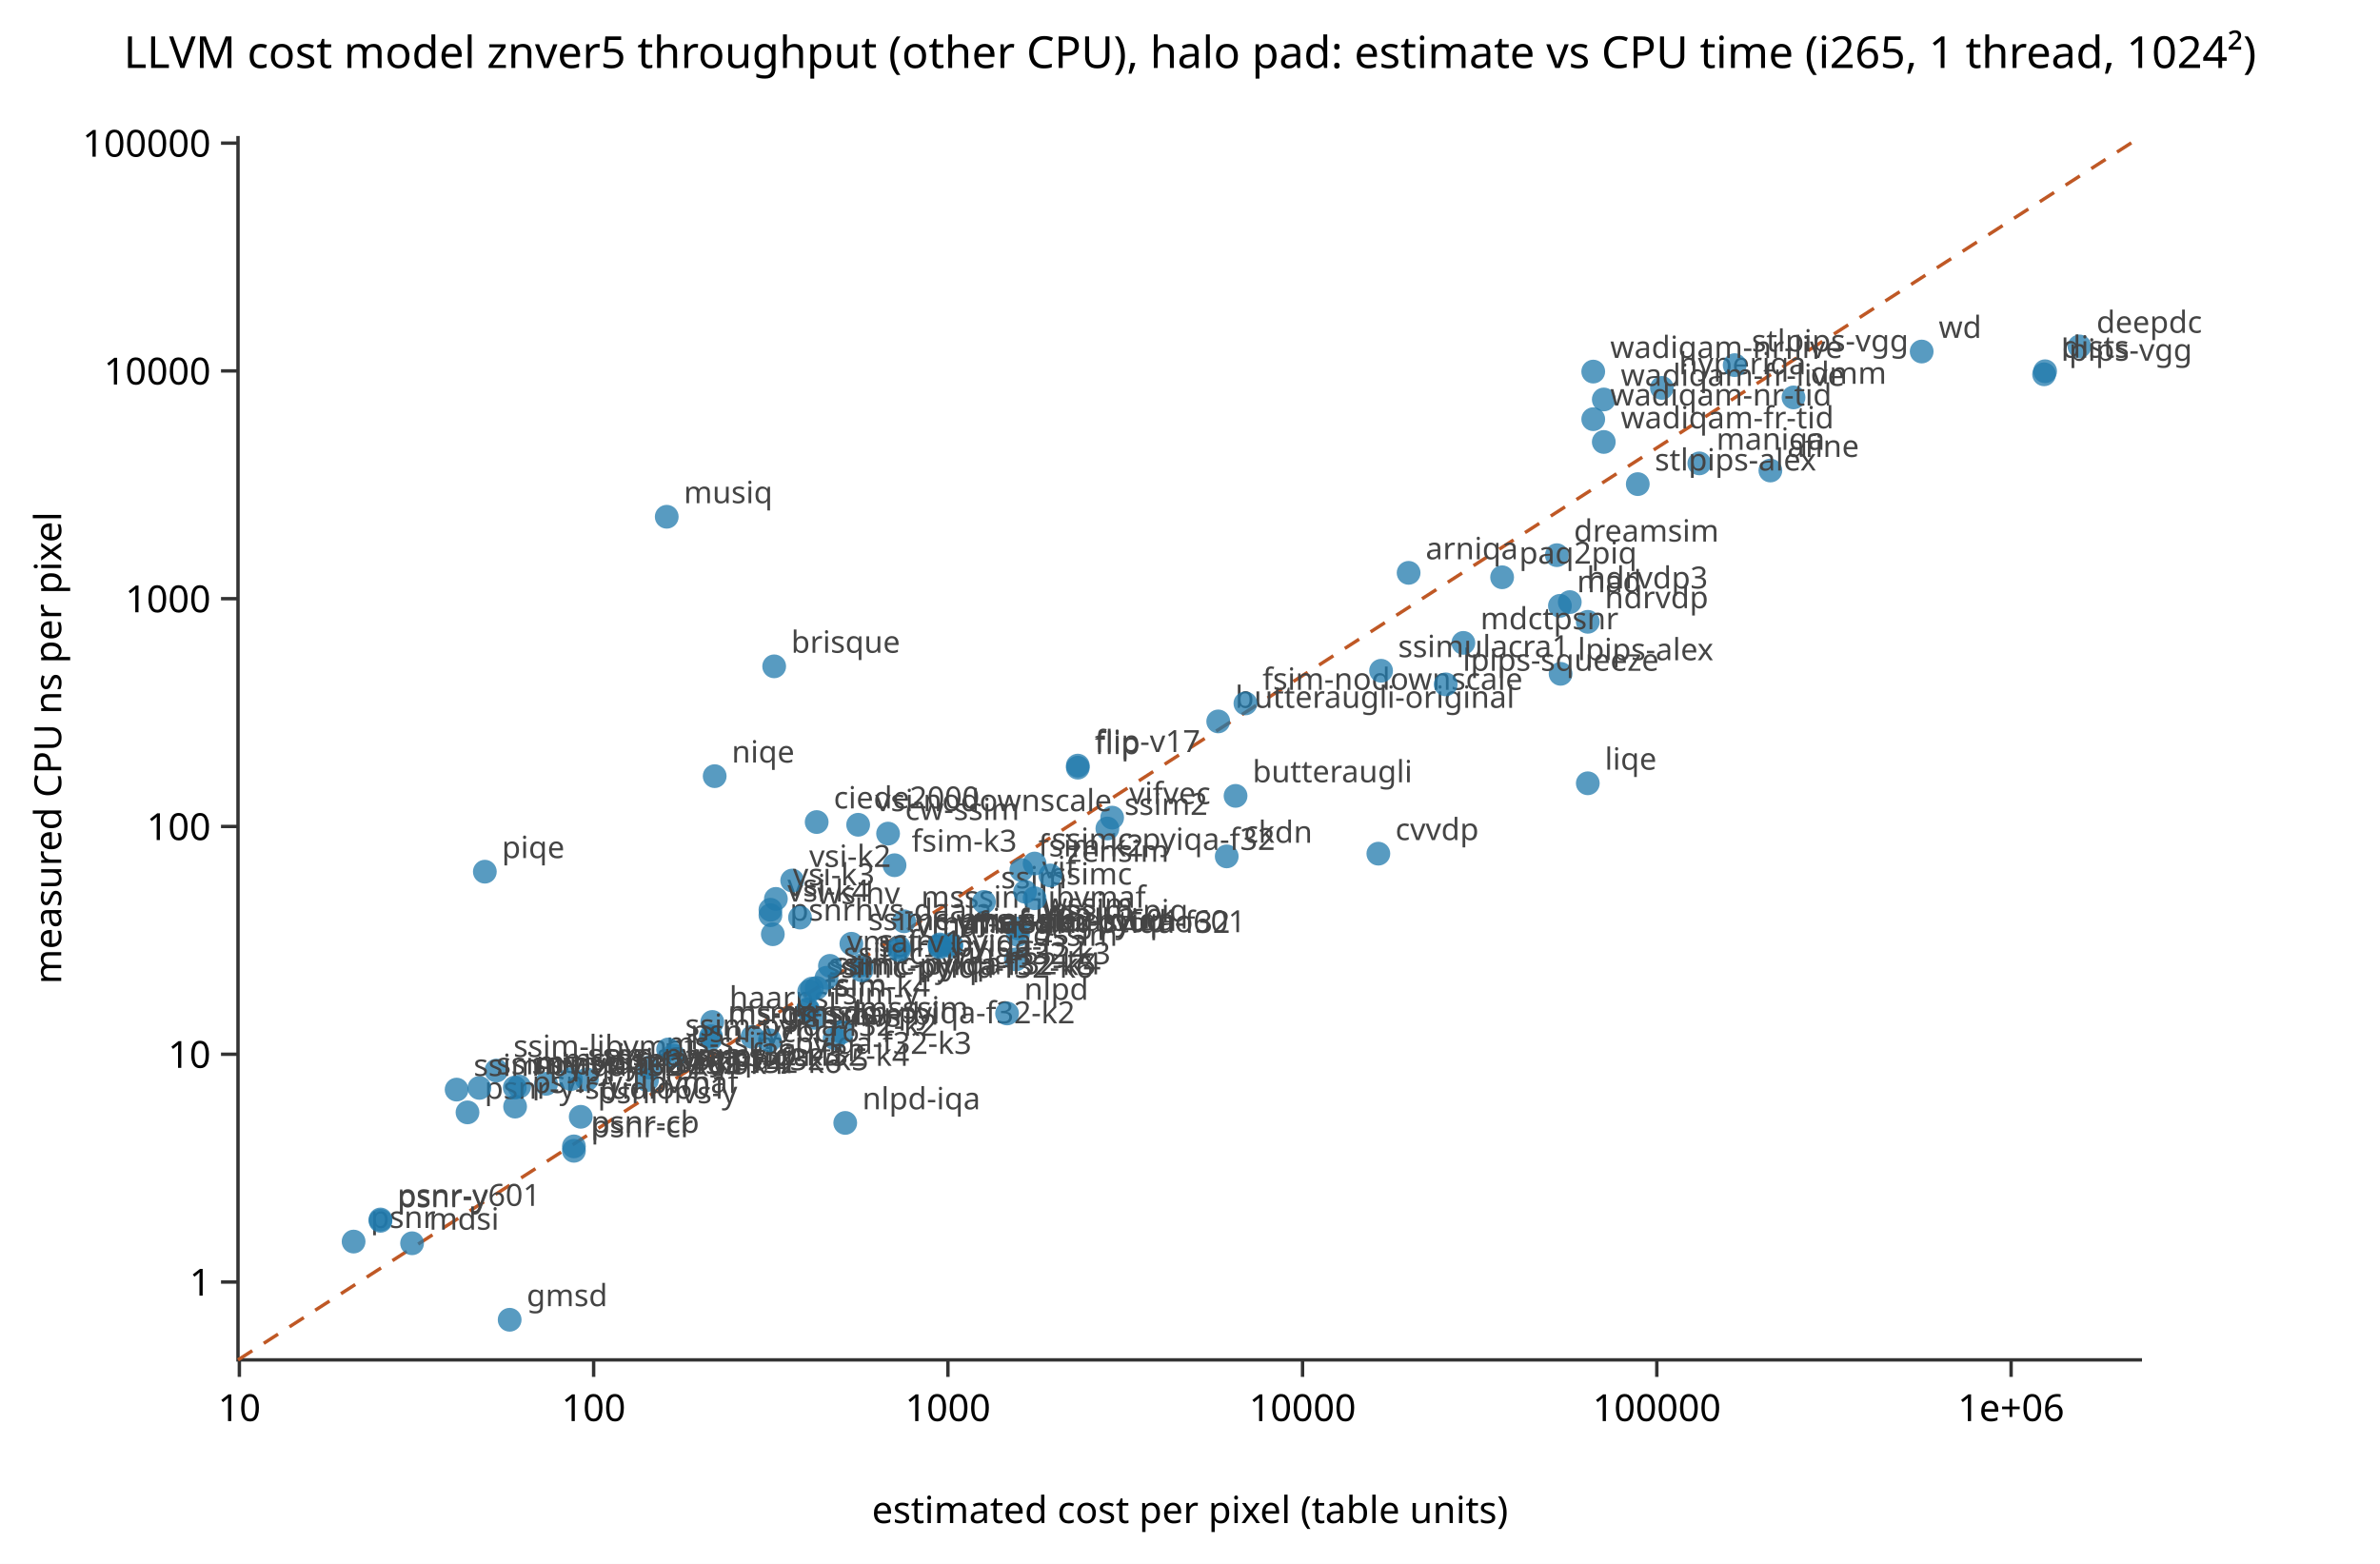
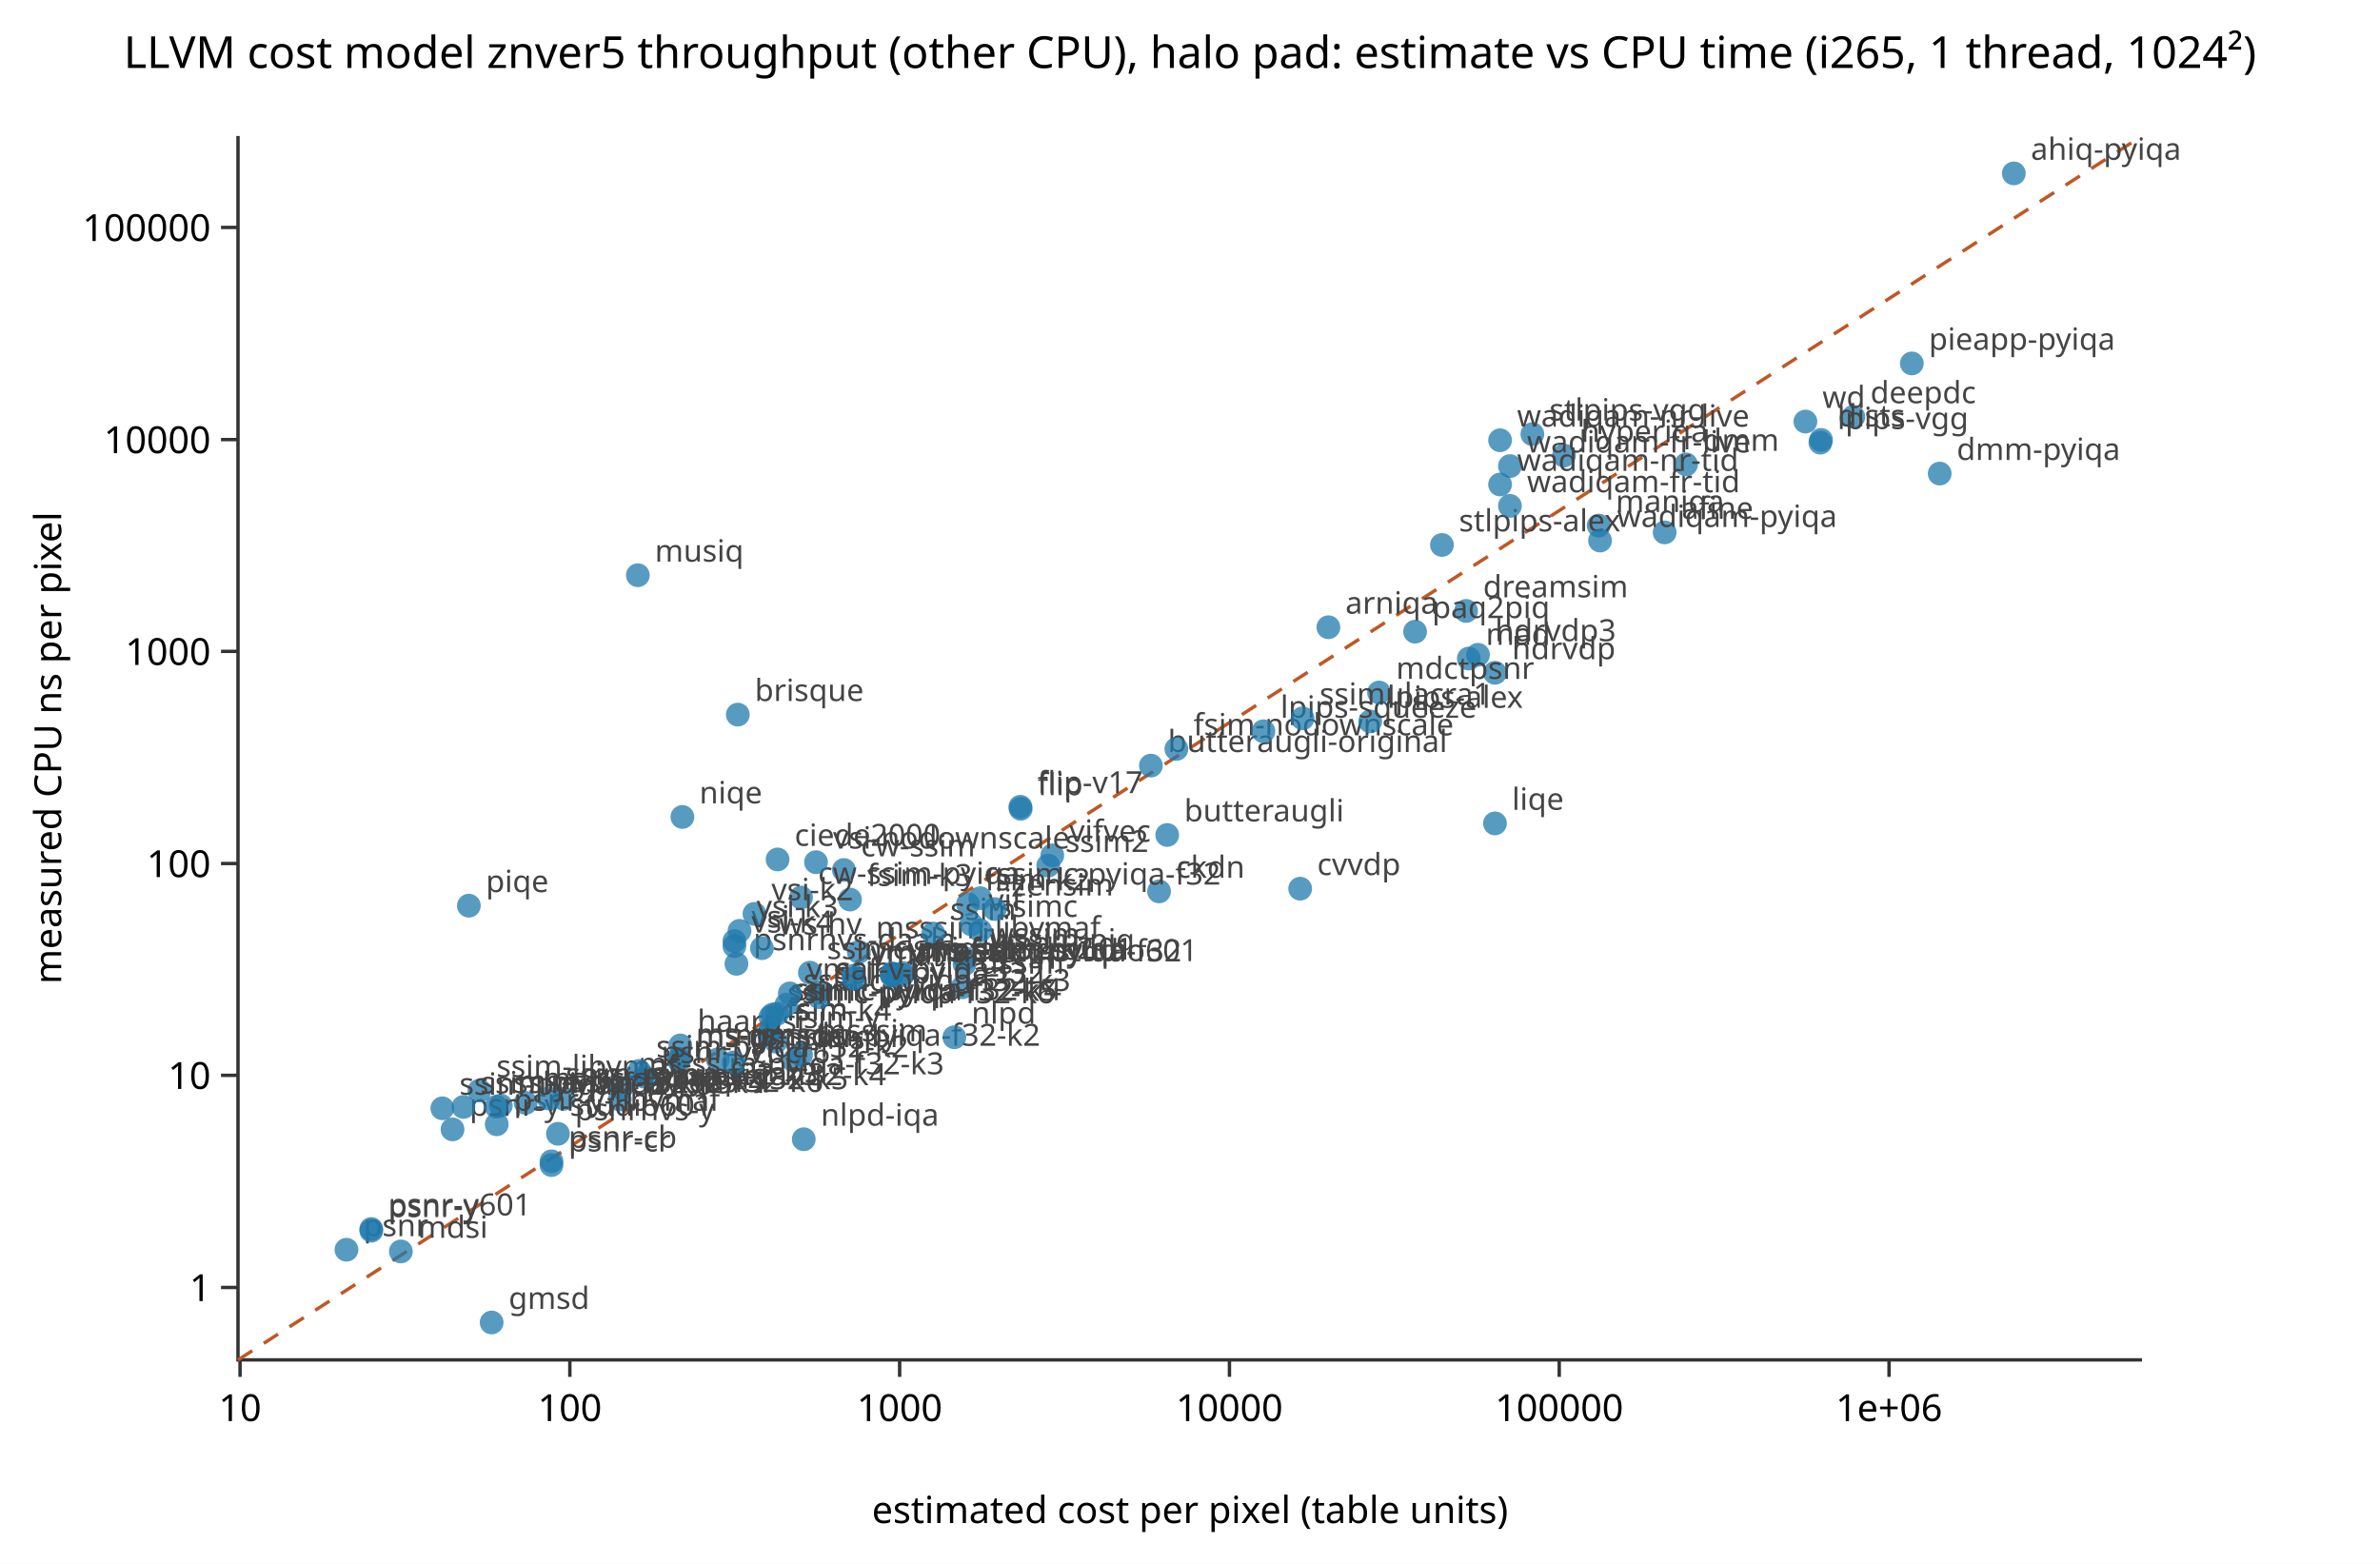
<svg xmlns="http://www.w3.org/2000/svg" viewBox="0 0 700 460" font-family="sans-serif" font-size="11">
  <rect width="700" height="460" fill="white" />
  <text x="350" y="20" text-anchor="middle" font-size="13">LLVM cost model znver5 throughput (other CPU), halo pad: estimate vs CPU time (i265, 1 thread, 1024²)</text>
  <path d="M70 40V400H630" fill="none" stroke="#333" />
-   <path d="M70.4 400v5" stroke="#333" />
-   <text x="70.4" y="418" text-anchor="middle">10</text>
-   <path d="M174.6 400v5" stroke="#333" />
-   <text x="174.6" y="418" text-anchor="middle">100</text>
-   <path d="M278.8 400v5" stroke="#333" />
-   <text x="278.8" y="418" text-anchor="middle">1000</text>
-   <path d="M383.1 400v5" stroke="#333" />
-   <text x="383.1" y="418" text-anchor="middle">10000</text>
-   <path d="M487.3 400v5" stroke="#333" />
-   <text x="487.3" y="418" text-anchor="middle">100000</text>
-   <path d="M591.5 400v5" stroke="#333" />
-   <text x="591.5" y="418" text-anchor="middle">1e+06</text>
-   <path d="M65 377.1h5" stroke="#333" />
-   <text x="62" y="381.1" text-anchor="end">1</text>
-   <path d="M65 310.1h5" stroke="#333" />
-   <text x="62" y="314.1" text-anchor="end">10</text>
-   <path d="M65 243.1h5" stroke="#333" />
-   <text x="62" y="247.1" text-anchor="end">100</text>
-   <path d="M65 176.1h5" stroke="#333" />
-   <text x="62" y="180.1" text-anchor="end">1000</text>
-   <path d="M65 109.1h5" stroke="#333" />
-   <text x="62" y="113.1" text-anchor="end">10000</text>
-   <path d="M65 42.1h5" stroke="#333" />
-   <text x="62" y="46.1" text-anchor="end">100000</text>
+   <path d="M70.6 400v5" stroke="#333" />
+   <text x="70.6" y="418" text-anchor="middle">10</text>
+   <path d="M167.6 400v5" stroke="#333" />
+   <text x="167.6" y="418" text-anchor="middle">100</text>
+   <path d="M264.6 400v5" stroke="#333" />
+   <text x="264.6" y="418" text-anchor="middle">1000</text>
+   <path d="M361.6 400v5" stroke="#333" />
+   <text x="361.6" y="418" text-anchor="middle">10000</text>
+   <path d="M458.6 400v5" stroke="#333" />
+   <text x="458.6" y="418" text-anchor="middle">100000</text>
+   <path d="M555.6 400v5" stroke="#333" />
+   <text x="555.6" y="418" text-anchor="middle">1e+06</text>
+   <path d="M65 378.7h5" stroke="#333" />
+   <text x="62" y="382.7" text-anchor="end">1</text>
+   <path d="M65 316.3h5" stroke="#333" />
+   <text x="62" y="320.3" text-anchor="end">10</text>
+   <path d="M65 254.0h5" stroke="#333" />
+   <text x="62" y="258.0" text-anchor="end">100</text>
+   <path d="M65 191.6h5" stroke="#333" />
+   <text x="62" y="195.6" text-anchor="end">1000</text>
+   <path d="M65 129.3h5" stroke="#333" />
+   <text x="62" y="133.3" text-anchor="end">10000</text>
+   <path d="M65 66.9h5" stroke="#333" />
+   <text x="62" y="70.9" text-anchor="end">100000</text>
  <path d="M70.0 400.0L630.0 40.0" stroke="#bf5825" stroke-dasharray="5 4" />
-   <circle cx="520.7" cy="138.4" r="3.5" fill="#2179ac" fill-opacity=".75" />
-   <text x="525.7" y="134.4" font-size="9" fill="#444">afine</text>
-   <circle cx="414.3" cy="168.5" r="3.5" fill="#2179ac" fill-opacity=".75" />
-   <text x="419.3" y="164.5" font-size="9" fill="#444">arniqa</text>
-   <circle cx="227.7" cy="196.0" r="3.5" fill="#2179ac" fill-opacity=".75" />
-   <text x="232.7" y="192.0" font-size="9" fill="#444">brisque</text>
-   <circle cx="363.4" cy="234.1" r="3.5" fill="#2179ac" fill-opacity=".75" />
-   <text x="368.4" y="230.1" font-size="9" fill="#444">butteraugli</text>
-   <circle cx="358.3" cy="212.2" r="3.5" fill="#2179ac" fill-opacity=".75" />
-   <text x="363.3" y="208.2" font-size="9" fill="#444">butteraugli-original</text>
-   <circle cx="245.5" cy="305.4" r="3.5" fill="#2179ac" fill-opacity=".75" />
-   <text x="250.5" y="301.4" font-size="9" fill="#444">cambi</text>
-   <circle cx="240.2" cy="241.8" r="3.5" fill="#2179ac" fill-opacity=".75" />
-   <text x="245.2" y="237.8" font-size="9" fill="#444">ciede2000</text>
-   <circle cx="360.8" cy="251.9" r="3.5" fill="#2179ac" fill-opacity=".75" />
-   <text x="365.8" y="247.9" font-size="9" fill="#444">ckdn</text>
-   <circle cx="405.4" cy="251.1" r="3.5" fill="#2179ac" fill-opacity=".75" />
-   <text x="410.4" y="247.1" font-size="9" fill="#444">cvvdp</text>
-   <circle cx="261.2" cy="245.2" r="3.5" fill="#2179ac" fill-opacity=".75" />
-   <text x="266.2" y="241.2" font-size="9" fill="#444">cw-ssim</text>
-   <circle cx="611.6" cy="101.9" r="3.5" fill="#2179ac" fill-opacity=".75" />
-   <text x="616.6" y="97.9" font-size="9" fill="#444">deepdc</text>
-   <circle cx="601.5" cy="109.2" r="3.5" fill="#2179ac" fill-opacity=".75" />
-   <text x="606.5" y="105.2" font-size="9" fill="#444">dists</text>
-   <circle cx="527.5" cy="116.9" r="3.5" fill="#2179ac" fill-opacity=".75" />
-   <text x="532.5" y="112.9" font-size="9" fill="#444">dmm</text>
-   <circle cx="457.9" cy="163.3" r="3.5" fill="#2179ac" fill-opacity=".75" />
-   <text x="462.9" y="159.3" font-size="9" fill="#444">dreamsim</text>
-   <circle cx="298.8" cy="282.2" r="3.5" fill="#2179ac" fill-opacity=".75" />
-   <text x="303.8" y="278.2" font-size="9" fill="#444">dssim</text>
-   <circle cx="317.0" cy="225.8" r="3.5" fill="#2179ac" fill-opacity=".75" />
-   <text x="322.0" y="221.8" font-size="9" fill="#444">flip</text>
-   <circle cx="317.0" cy="225.2" r="3.5" fill="#2179ac" fill-opacity=".75" />
-   <text x="322.0" y="221.2" font-size="9" fill="#444">flip-v17</text>
-   <circle cx="237.6" cy="296.8" r="3.5" fill="#2179ac" fill-opacity=".75" />
-   <text x="242.6" y="292.8" font-size="9" fill="#444">fsim</text>
-   <circle cx="300.4" cy="255.9" r="3.5" fill="#2179ac" fill-opacity=".75" />
-   <text x="305.4" y="251.9" font-size="9" fill="#444">fsim-k2</text>
-   <circle cx="263.1" cy="254.5" r="3.5" fill="#2179ac" fill-opacity=".75" />
-   <text x="268.1" y="250.5" font-size="9" fill="#444">fsim-k3</text>
-   <circle cx="237.6" cy="297.1" r="3.5" fill="#2179ac" fill-opacity=".75" />
-   <text x="242.6" y="293.1" font-size="9" fill="#444">fsim-k4</text>
-   <circle cx="366.3" cy="206.9" r="3.5" fill="#2179ac" fill-opacity=".75" />
-   <text x="371.3" y="202.9" font-size="9" fill="#444">fsim-nodownscale</text>
-   <circle cx="239.7" cy="299.4" r="3.5" fill="#2179ac" fill-opacity=".75" />
-   <text x="244.7" y="295.4" font-size="9" fill="#444">fsim-y</text>
-   <circle cx="149.9" cy="388.2" r="3.5" fill="#2179ac" fill-opacity=".75" />
-   <text x="154.9" y="384.2" font-size="9" fill="#444">gmsd</text>
-   <circle cx="209.5" cy="300.6" r="3.5" fill="#2179ac" fill-opacity=".75" />
-   <text x="214.5" y="296.6" font-size="9" fill="#444">haarpsi</text>
-   <circle cx="190.3" cy="317.7" r="3.5" fill="#2179ac" fill-opacity=".75" />
-   <text x="195.3" y="313.7" font-size="9" fill="#444">haarpsi-y</text>
-   <circle cx="467.0" cy="182.9" r="3.5" fill="#2179ac" fill-opacity=".75" />
-   <text x="472.0" y="178.9" font-size="9" fill="#444">hdrvdp</text>
-   <circle cx="461.7" cy="177.1" r="3.5" fill="#2179ac" fill-opacity=".75" />
-   <text x="466.7" y="173.1" font-size="9" fill="#444">hdrvdp3</text>
-   <circle cx="488.8" cy="114.1" r="3.5" fill="#2179ac" fill-opacity=".75" />
-   <text x="493.8" y="110.1" font-size="9" fill="#444">hyperiqa</text>
-   <circle cx="299.5" cy="273.1" r="3.5" fill="#2179ac" fill-opacity=".75" />
-   <text x="304.5" y="269.1" font-size="9" fill="#444">iwssim</text>
-   <circle cx="299.4" cy="275.0" r="3.5" fill="#2179ac" fill-opacity=".75" />
-   <text x="304.4" y="271.0" font-size="9" fill="#444">iwssim-piq</text>
-   <circle cx="467.0" cy="230.4" r="3.5" fill="#2179ac" fill-opacity=".75" />
-   <text x="472.0" y="226.4" font-size="9" fill="#444">liqe</text>
-   <circle cx="459.0" cy="198.2" r="3.5" fill="#2179ac" fill-opacity=".75" />
-   <text x="464.0" y="194.2" font-size="9" fill="#444">lpips-alex</text>
-   <circle cx="425.2" cy="201.3" r="3.5" fill="#2179ac" fill-opacity=".75" />
-   <text x="430.2" y="197.3" font-size="9" fill="#444">lpips-squeeze</text>
-   <circle cx="601.2" cy="110.1" r="3.5" fill="#2179ac" fill-opacity=".75" />
-   <text x="606.2" y="106.1" font-size="9" fill="#444">lpips-vgg</text>
-   <circle cx="458.8" cy="178.2" r="3.5" fill="#2179ac" fill-opacity=".75" />
-   <text x="463.8" y="174.2" font-size="9" fill="#444">mad</text>
-   <circle cx="499.8" cy="136.3" r="3.5" fill="#2179ac" fill-opacity=".75" />
-   <text x="504.8" y="132.3" font-size="9" fill="#444">maniqa</text>
-   <circle cx="430.4" cy="189.1" r="3.5" fill="#2179ac" fill-opacity=".75" />
-   <text x="435.4" y="185.1" font-size="9" fill="#444">mdctpsnr</text>
-   <circle cx="121.2" cy="365.7" r="3.5" fill="#2179ac" fill-opacity=".75" />
-   <text x="126.2" y="361.7" font-size="9" fill="#444">mdsi</text>
-   <circle cx="209.1" cy="305.5" r="3.5" fill="#2179ac" fill-opacity=".75" />
-   <text x="214.1" y="301.5" font-size="9" fill="#444">ms-gmsd</text>
-   <circle cx="209.1" cy="304.8" r="3.5" fill="#2179ac" fill-opacity=".75" />
-   <text x="214.1" y="300.8" font-size="9" fill="#444">ms-gmsdc</text>
-   <circle cx="279.8" cy="277.7" r="3.5" fill="#2179ac" fill-opacity=".75" />
-   <text x="284.8" y="273.7" font-size="9" fill="#444">ms-ssim-pyiqa</text>
-   <circle cx="279.8" cy="278.4" r="3.5" fill="#2179ac" fill-opacity=".75" />
-   <text x="284.8" y="274.4" font-size="9" fill="#444">ms-ssim-pyiqa-f32</text>
-   <circle cx="221.3" cy="305.0" r="3.5" fill="#2179ac" fill-opacity=".75" />
-   <text x="226.3" y="301.0" font-size="9" fill="#444">ms-ssim-pyiqa-f32-k2</text>
-   <circle cx="190.9" cy="314.0" r="3.5" fill="#2179ac" fill-opacity=".75" />
-   <text x="195.9" y="310.0" font-size="9" fill="#444">ms-ssim-pyiqa-f32-k3</text>
-   <circle cx="172.6" cy="317.5" r="3.5" fill="#2179ac" fill-opacity=".75" />
-   <text x="177.6" y="313.5" font-size="9" fill="#444">ms-ssim-pyiqa-f32-k4</text>
-   <circle cx="160.6" cy="318.8" r="3.5" fill="#2179ac" fill-opacity=".75" />
-   <text x="165.6" y="314.8" font-size="9" fill="#444">ms-ssim-pyiqa-f32-k5</text>
-   <circle cx="152.7" cy="319.6" r="3.5" fill="#2179ac" fill-opacity=".75" />
-   <text x="157.7" y="315.6" font-size="9" fill="#444">ms-ssim-pyiqa-f32-k6</text>
-   <circle cx="247.7" cy="303.6" r="3.5" fill="#2179ac" fill-opacity=".75" />
-   <text x="252.7" y="299.6" font-size="9" fill="#444">msssim</text>
-   <circle cx="265.9" cy="271.0" r="3.5" fill="#2179ac" fill-opacity=".75" />
-   <text x="270.9" y="267.0" font-size="9" fill="#444">msssim-libvmaf</text>
-   <circle cx="196.1" cy="152.0" r="3.5" fill="#2179ac" fill-opacity=".75" />
-   <text x="201.1" y="148.0" font-size="9" fill="#444">musiq</text>
-   <circle cx="210.2" cy="228.3" r="3.5" fill="#2179ac" fill-opacity=".75" />
-   <text x="215.2" y="224.3" font-size="9" fill="#444">niqe</text>
-   <circle cx="296.2" cy="298.1" r="3.5" fill="#2179ac" fill-opacity=".75" />
-   <text x="301.2" y="294.1" font-size="9" fill="#444">nlpd</text>
-   <circle cx="248.6" cy="330.3" r="3.5" fill="#2179ac" fill-opacity=".75" />
-   <text x="253.6" y="326.3" font-size="9" fill="#444">nlpd-iqa</text>
-   <circle cx="441.8" cy="169.8" r="3.5" fill="#2179ac" fill-opacity=".75" />
-   <text x="446.8" y="165.8" font-size="9" fill="#444">paq2piq</text>
-   <circle cx="142.6" cy="256.4" r="3.5" fill="#2179ac" fill-opacity=".75" />
-   <text x="147.6" y="252.4" font-size="9" fill="#444">piqe</text>
-   <circle cx="104.0" cy="365.2" r="3.5" fill="#2179ac" fill-opacity=".75" />
-   <text x="109.0" y="361.2" font-size="9" fill="#444">psnr</text>
-   <circle cx="168.8" cy="337.2" r="3.5" fill="#2179ac" fill-opacity=".75" />
-   <text x="173.8" y="333.2" font-size="9" fill="#444">psnr-cb</text>
-   <circle cx="168.8" cy="338.5" r="3.5" fill="#2179ac" fill-opacity=".75" />
-   <text x="173.8" y="334.5" font-size="9" fill="#444">psnr-cr</text>
-   <circle cx="111.9" cy="359.1" r="3.5" fill="#2179ac" fill-opacity=".75" />
-   <text x="116.9" y="355.1" font-size="9" fill="#444">psnr-y</text>
-   <circle cx="151.5" cy="325.5" r="3.5" fill="#2179ac" fill-opacity=".75" />
-   <text x="156.5" y="321.5" font-size="9" fill="#444">psnr-y-libvmaf</text>
-   <circle cx="137.5" cy="327.2" r="3.5" fill="#2179ac" fill-opacity=".75" />
-   <text x="142.5" y="323.2" font-size="9" fill="#444">psnr-y-studio601</text>
-   <circle cx="111.9" cy="358.7" r="3.5" fill="#2179ac" fill-opacity=".75" />
-   <text x="116.9" y="354.7" font-size="9" fill="#444">psnr-y601</text>
-   <circle cx="198.1" cy="310.5" r="3.5" fill="#2179ac" fill-opacity=".75" />
-   <text x="203.1" y="306.5" font-size="9" fill="#444">psnr-ycbcr611</text>
-   <circle cx="226.4" cy="306.0" r="3.5" fill="#2179ac" fill-opacity=".75" />
-   <text x="231.4" y="302.0" font-size="9" fill="#444">psnrhvs</text>
-   <circle cx="227.3" cy="274.8" r="3.5" fill="#2179ac" fill-opacity=".75" />
-   <text x="232.3" y="270.8" font-size="9" fill="#444">psnrhvs-daala</text>
-   <circle cx="170.8" cy="328.5" r="3.5" fill="#2179ac" fill-opacity=".75" />
-   <text x="175.8" y="324.5" font-size="9" fill="#444">psnrhvs-y</text>
-   <circle cx="289.4" cy="265.3" r="3.5" fill="#2179ac" fill-opacity=".75" />
-   <text x="294.4" y="261.3" font-size="9" fill="#444">ssim</text>
-   <circle cx="146.0" cy="314.9" r="3.5" fill="#2179ac" fill-opacity=".75" />
-   <text x="151.0" y="310.9" font-size="9" fill="#444">ssim-libvmaf</text>
-   <circle cx="253.4" cy="283.9" r="3.5" fill="#2179ac" fill-opacity=".75" />
-   <text x="258.4" y="279.9" font-size="9" fill="#444">ssim-pyiqa</text>
-   <circle cx="253.4" cy="285.4" r="3.5" fill="#2179ac" fill-opacity=".75" />
-   <text x="258.4" y="281.4" font-size="9" fill="#444">ssim-pyiqa-f32</text>
-   <circle cx="196.5" cy="308.7" r="3.5" fill="#2179ac" fill-opacity=".75" />
-   <text x="201.5" y="304.7" font-size="9" fill="#444">ssim-pyiqa-f32-k2</text>
-   <circle cx="167.9" cy="317.4" r="3.5" fill="#2179ac" fill-opacity=".75" />
-   <text x="172.9" y="313.4" font-size="9" fill="#444">ssim-pyiqa-f32-k3</text>
-   <circle cx="151.4" cy="319.9" r="3.5" fill="#2179ac" fill-opacity=".75" />
-   <text x="156.4" y="315.9" font-size="9" fill="#444">ssim-pyiqa-f32-k4</text>
-   <circle cx="141.0" cy="320.0" r="3.5" fill="#2179ac" fill-opacity=".75" />
-   <text x="146.0" y="316.0" font-size="9" fill="#444">ssim-pyiqa-f32-k5</text>
-   <circle cx="134.3" cy="320.5" r="3.5" fill="#2179ac" fill-opacity=".75" />
-   <text x="139.3" y="316.5" font-size="9" fill="#444">ssim-pyiqa-f32-k6</text>
-   <circle cx="325.7" cy="243.7" r="3.5" fill="#2179ac" fill-opacity=".75" />
-   <text x="330.7" y="239.7" font-size="9" fill="#444">ssim2</text>
-   <circle cx="304.3" cy="264.2" r="3.5" fill="#2179ac" fill-opacity=".75" />
-   <text x="309.3" y="260.2" font-size="9" fill="#444">ssimc</text>
-   <circle cx="304.3" cy="254.0" r="3.5" fill="#2179ac" fill-opacity=".75" />
-   <text x="309.3" y="250.0" font-size="9" fill="#444">ssimc-pyiqa-f32</text>
-   <circle cx="250.4" cy="277.6" r="3.5" fill="#2179ac" fill-opacity=".75" />
-   <text x="255.4" y="273.6" font-size="9" fill="#444">ssimc-pyiqa-f32-k2</text>
-   <circle cx="243.1" cy="287.6" r="3.5" fill="#2179ac" fill-opacity=".75" />
-   <text x="248.1" y="283.6" font-size="9" fill="#444">ssimc-pyiqa-f32-k3</text>
-   <circle cx="240.2" cy="290.6" r="3.5" fill="#2179ac" fill-opacity=".75" />
-   <text x="245.2" y="286.6" font-size="9" fill="#444">ssimc-pyiqa-f32-k4</text>
-   <circle cx="238.8" cy="290.8" r="3.5" fill="#2179ac" fill-opacity=".75" />
-   <text x="243.8" y="286.8" font-size="9" fill="#444">ssimc-pyiqa-f32-k5</text>
-   <circle cx="238.0" cy="291.6" r="3.5" fill="#2179ac" fill-opacity=".75" />
-   <text x="243.0" y="287.6" font-size="9" fill="#444">ssimc-pyiqa-f32-k6</text>
-   <circle cx="406.2" cy="197.3" r="3.5" fill="#2179ac" fill-opacity=".75" />
-   <text x="411.2" y="193.3" font-size="9" fill="#444">ssimulacra1</text>
-   <circle cx="481.7" cy="142.4" r="3.5" fill="#2179ac" fill-opacity=".75" />
-   <text x="486.7" y="138.4" font-size="9" fill="#444">stlpips-alex</text>
-   <circle cx="510.2" cy="107.4" r="3.5" fill="#2179ac" fill-opacity=".75" />
-   <text x="515.2" y="103.4" font-size="9" fill="#444">stlpips-vgg</text>
-   <circle cx="301.5" cy="262.3" r="3.5" fill="#2179ac" fill-opacity=".75" />
-   <text x="306.5" y="258.3" font-size="9" fill="#444">vif</text>
-   <circle cx="327.1" cy="240.5" r="3.5" fill="#2179ac" fill-opacity=".75" />
-   <text x="332.1" y="236.5" font-size="9" fill="#444">vifvec</text>
-   <circle cx="264.4" cy="279.4" r="3.5" fill="#2179ac" fill-opacity=".75" />
-   <text x="269.4" y="275.4" font-size="9" fill="#444">vmaf</text>
-   <circle cx="276.4" cy="278.6" r="3.5" fill="#2179ac" fill-opacity=".75" />
-   <text x="281.4" y="274.6" font-size="9" fill="#444">vmaf-4k</text>
-   <circle cx="264.4" cy="278.6" r="3.5" fill="#2179ac" fill-opacity=".75" />
-   <text x="269.4" y="274.6" font-size="9" fill="#444">vmaf-neg</text>
-   <circle cx="276.4" cy="278.2" r="3.5" fill="#2179ac" fill-opacity=".75" />
-   <text x="281.4" y="274.2" font-size="9" fill="#444">vmaf-neg-studio601</text>
-   <circle cx="276.4" cy="277.8" r="3.5" fill="#2179ac" fill-opacity=".75" />
-   <text x="281.4" y="273.8" font-size="9" fill="#444">vmaf-studio601</text>
-   <circle cx="244.1" cy="284.1" r="3.5" fill="#2179ac" fill-opacity=".75" />
-   <text x="249.1" y="280.1" font-size="9" fill="#444">vmaf-v1</text>
-   <circle cx="226.6" cy="267.6" r="3.5" fill="#2179ac" fill-opacity=".75" />
-   <text x="231.6" y="263.6" font-size="9" fill="#444">vsi</text>
-   <circle cx="233.0" cy="259.0" r="3.5" fill="#2179ac" fill-opacity=".75" />
-   <text x="238.0" y="255.0" font-size="9" fill="#444">vsi-k2</text>
-   <circle cx="228.2" cy="264.4" r="3.5" fill="#2179ac" fill-opacity=".75" />
-   <text x="233.2" y="260.4" font-size="9" fill="#444">vsi-k3</text>
-   <circle cx="226.6" cy="269.2" r="3.5" fill="#2179ac" fill-opacity=".75" />
-   <text x="231.6" y="265.2" font-size="9" fill="#444">vsi-k4</text>
-   <circle cx="252.4" cy="242.6" r="3.5" fill="#2179ac" fill-opacity=".75" />
-   <text x="257.4" y="238.6" font-size="9" fill="#444">vsi-nodownscale</text>
-   <circle cx="471.7" cy="117.5" r="3.5" fill="#2179ac" fill-opacity=".75" />
-   <text x="476.7" y="113.5" font-size="9" fill="#444">wadiqam-fr-live</text>
-   <circle cx="471.7" cy="130.0" r="3.5" fill="#2179ac" fill-opacity=".75" />
-   <text x="476.7" y="126.0" font-size="9" fill="#444">wadiqam-fr-tid</text>
-   <circle cx="468.6" cy="109.3" r="3.5" fill="#2179ac" fill-opacity=".75" />
-   <text x="473.6" y="105.3" font-size="9" fill="#444">wadiqam-nr-live</text>
-   <circle cx="468.6" cy="123.3" r="3.5" fill="#2179ac" fill-opacity=".75" />
-   <text x="473.6" y="119.3" font-size="9" fill="#444">wadiqam-nr-tid</text>
-   <circle cx="565.2" cy="103.4" r="3.5" fill="#2179ac" fill-opacity=".75" />
-   <text x="570.2" y="99.4" font-size="9" fill="#444">wd</text>
-   <circle cx="235.3" cy="269.9" r="3.5" fill="#2179ac" fill-opacity=".75" />
-   <text x="240.3" y="265.9" font-size="9" fill="#444">ws-hv</text>
-   <circle cx="308.9" cy="257.5" r="3.5" fill="#2179ac" fill-opacity=".75" />
-   <text x="313.9" y="253.5" font-size="9" fill="#444">zensim</text>
+   <circle cx="489.6" cy="156.6" r="3.5" fill="#2179ac" fill-opacity=".75" />
+   <text x="494.6" y="152.6" font-size="9" fill="#444">afine</text>
+   <circle cx="592.3" cy="51.0" r="3.5" fill="#2179ac" fill-opacity=".75" />
+   <text x="597.3" y="47.0" font-size="9" fill="#444">ahiq-pyiqa</text>
+   <circle cx="390.7" cy="184.5" r="3.5" fill="#2179ac" fill-opacity=".75" />
+   <text x="395.7" y="180.5" font-size="9" fill="#444">arniqa</text>
+   <circle cx="217.0" cy="210.2" r="3.5" fill="#2179ac" fill-opacity=".75" />
+   <text x="222.0" y="206.2" font-size="9" fill="#444">brisque</text>
+   <circle cx="343.3" cy="245.6" r="3.5" fill="#2179ac" fill-opacity=".75" />
+   <text x="348.3" y="241.6" font-size="9" fill="#444">butteraugli</text>
+   <circle cx="338.5" cy="225.2" r="3.5" fill="#2179ac" fill-opacity=".75" />
+   <text x="343.5" y="221.2" font-size="9" fill="#444">butteraugli-original</text>
+   <circle cx="233.5" cy="312.0" r="3.5" fill="#2179ac" fill-opacity=".75" />
+   <text x="238.5" y="308.0" font-size="9" fill="#444">cambi</text>
+   <circle cx="228.7" cy="252.8" r="3.5" fill="#2179ac" fill-opacity=".75" />
+   <text x="233.7" y="248.8" font-size="9" fill="#444">ciede2000</text>
+   <circle cx="340.9" cy="262.2" r="3.5" fill="#2179ac" fill-opacity=".75" />
+   <text x="345.9" y="258.2" font-size="9" fill="#444">ckdn</text>
+   <circle cx="382.4" cy="261.4" r="3.5" fill="#2179ac" fill-opacity=".75" />
+   <text x="387.4" y="257.4" font-size="9" fill="#444">cvvdp</text>
+   <circle cx="248.2" cy="255.9" r="3.5" fill="#2179ac" fill-opacity=".75" />
+   <text x="253.2" y="251.9" font-size="9" fill="#444">cw-ssim</text>
+   <circle cx="235.6" cy="264.0" r="3.5" fill="#2179ac" fill-opacity=".75" />
+   <text x="240.6" y="260.0" font-size="9" fill="#444">cw-ssim-pyiqa</text>
+   <circle cx="545.1" cy="122.6" r="3.5" fill="#2179ac" fill-opacity=".75" />
+   <text x="550.1" y="118.6" font-size="9" fill="#444">deepdc</text>
+   <circle cx="535.6" cy="129.4" r="3.5" fill="#2179ac" fill-opacity=".75" />
+   <text x="540.6" y="125.4" font-size="9" fill="#444">dists</text>
+   <circle cx="495.9" cy="136.6" r="3.5" fill="#2179ac" fill-opacity=".75" />
+   <text x="500.9" y="132.6" font-size="9" fill="#444">dmm</text>
+   <circle cx="570.5" cy="139.3" r="3.5" fill="#2179ac" fill-opacity=".75" />
+   <text x="575.5" y="135.3" font-size="9" fill="#444">dmm-pyiqa</text>
+   <circle cx="431.2" cy="179.7" r="3.5" fill="#2179ac" fill-opacity=".75" />
+   <text x="436.2" y="175.7" font-size="9" fill="#444">dreamsim</text>
+   <circle cx="283.1" cy="290.4" r="3.5" fill="#2179ac" fill-opacity=".75" />
+   <text x="288.1" y="286.4" font-size="9" fill="#444">dssim</text>
+   <circle cx="300.2" cy="237.9" r="3.5" fill="#2179ac" fill-opacity=".75" />
+   <text x="305.2" y="233.9" font-size="9" fill="#444">flip</text>
+   <circle cx="300.1" cy="237.3" r="3.5" fill="#2179ac" fill-opacity=".75" />
+   <text x="305.1" y="233.3" font-size="9" fill="#444">flip-v17</text>
+   <circle cx="226.2" cy="303.9" r="3.5" fill="#2179ac" fill-opacity=".75" />
+   <text x="231.2" y="299.9" font-size="9" fill="#444">fsim</text>
+   <circle cx="284.7" cy="265.9" r="3.5" fill="#2179ac" fill-opacity=".75" />
+   <text x="289.7" y="261.9" font-size="9" fill="#444">fsim-k2</text>
+   <circle cx="250.0" cy="264.6" r="3.5" fill="#2179ac" fill-opacity=".75" />
+   <text x="255.0" y="260.6" font-size="9" fill="#444">fsim-k3</text>
+   <circle cx="226.2" cy="304.2" r="3.5" fill="#2179ac" fill-opacity=".75" />
+   <text x="231.2" y="300.2" font-size="9" fill="#444">fsim-k4</text>
+   <circle cx="346.0" cy="220.3" r="3.5" fill="#2179ac" fill-opacity=".75" />
+   <text x="351.0" y="216.3" font-size="9" fill="#444">fsim-nodownscale</text>
+   <circle cx="228.2" cy="306.4" r="3.5" fill="#2179ac" fill-opacity=".75" />
+   <text x="233.2" y="302.4" font-size="9" fill="#444">fsim-y</text>
+   <circle cx="144.6" cy="389.0" r="3.5" fill="#2179ac" fill-opacity=".75" />
+   <text x="149.6" y="385.0" font-size="9" fill="#444">gmsd</text>
+   <circle cx="200.1" cy="307.5" r="3.5" fill="#2179ac" fill-opacity=".75" />
+   <text x="205.1" y="303.5" font-size="9" fill="#444">haarpsi</text>
+   <circle cx="182.3" cy="323.4" r="3.5" fill="#2179ac" fill-opacity=".75" />
+   <text x="187.3" y="319.4" font-size="9" fill="#444">haarpsi-y</text>
+   <circle cx="439.7" cy="197.9" r="3.5" fill="#2179ac" fill-opacity=".75" />
+   <text x="444.7" y="193.9" font-size="9" fill="#444">hdrvdp</text>
+   <circle cx="434.7" cy="192.6" r="3.5" fill="#2179ac" fill-opacity=".75" />
+   <text x="439.7" y="188.6" font-size="9" fill="#444">hdrvdp3</text>
+   <circle cx="460.0" cy="134.0" r="3.5" fill="#2179ac" fill-opacity=".75" />
+   <text x="465.0" y="130.0" font-size="9" fill="#444">hyperiqa</text>
+   <circle cx="283.8" cy="281.9" r="3.5" fill="#2179ac" fill-opacity=".75" />
+   <text x="288.8" y="277.9" font-size="9" fill="#444">iwssim</text>
+   <circle cx="283.7" cy="283.6" r="3.5" fill="#2179ac" fill-opacity=".75" />
+   <text x="288.7" y="279.6" font-size="9" fill="#444">iwssim-piq</text>
+   <circle cx="439.7" cy="242.2" r="3.5" fill="#2179ac" fill-opacity=".75" />
+   <text x="444.7" y="238.2" font-size="9" fill="#444">liqe</text>
+   <circle cx="403.0" cy="212.2" r="3.5" fill="#2179ac" fill-opacity=".75" />
+   <text x="408.0" y="208.2" font-size="9" fill="#444">lpips-alex</text>
+   <circle cx="371.6" cy="215.1" r="3.5" fill="#2179ac" fill-opacity=".75" />
+   <text x="376.6" y="211.1" font-size="9" fill="#444">lpips-squeeze</text>
+   <circle cx="535.4" cy="130.2" r="3.5" fill="#2179ac" fill-opacity=".75" />
+   <text x="540.4" y="126.2" font-size="9" fill="#444">lpips-vgg</text>
+   <circle cx="432.0" cy="193.7" r="3.5" fill="#2179ac" fill-opacity=".75" />
+   <text x="437.0" y="189.7" font-size="9" fill="#444">mad</text>
+   <circle cx="470.2" cy="154.6" r="3.5" fill="#2179ac" fill-opacity=".75" />
+   <text x="475.2" y="150.6" font-size="9" fill="#444">maniqa</text>
+   <circle cx="405.6" cy="203.7" r="3.5" fill="#2179ac" fill-opacity=".75" />
+   <text x="410.6" y="199.7" font-size="9" fill="#444">mdctpsnr</text>
+   <circle cx="117.9" cy="368.1" r="3.5" fill="#2179ac" fill-opacity=".75" />
+   <text x="122.9" y="364.1" font-size="9" fill="#444">mdsi</text>
+   <circle cx="199.7" cy="312.0" r="3.5" fill="#2179ac" fill-opacity=".75" />
+   <text x="204.7" y="308.0" font-size="9" fill="#444">ms-gmsd</text>
+   <circle cx="199.7" cy="311.4" r="3.5" fill="#2179ac" fill-opacity=".75" />
+   <text x="204.7" y="307.4" font-size="9" fill="#444">ms-gmsdc</text>
+   <circle cx="265.5" cy="286.2" r="3.5" fill="#2179ac" fill-opacity=".75" />
+   <text x="270.5" y="282.2" font-size="9" fill="#444">ms-ssim-pyiqa</text>
+   <circle cx="265.5" cy="286.8" r="3.5" fill="#2179ac" fill-opacity=".75" />
+   <text x="270.5" y="282.8" font-size="9" fill="#444">ms-ssim-pyiqa-f32</text>
+   <circle cx="211.1" cy="311.6" r="3.5" fill="#2179ac" fill-opacity=".75" />
+   <text x="216.1" y="307.6" font-size="9" fill="#444">ms-ssim-pyiqa-f32-k2</text>
+   <circle cx="182.8" cy="320.0" r="3.5" fill="#2179ac" fill-opacity=".75" />
+   <text x="187.8" y="316.0" font-size="9" fill="#444">ms-ssim-pyiqa-f32-k3</text>
+   <circle cx="165.8" cy="323.2" r="3.5" fill="#2179ac" fill-opacity=".75" />
+   <text x="170.8" y="319.2" font-size="9" fill="#444">ms-ssim-pyiqa-f32-k4</text>
+   <circle cx="154.6" cy="324.4" r="3.5" fill="#2179ac" fill-opacity=".75" />
+   <text x="159.6" y="320.4" font-size="9" fill="#444">ms-ssim-pyiqa-f32-k5</text>
+   <circle cx="147.3" cy="325.2" r="3.5" fill="#2179ac" fill-opacity=".75" />
+   <text x="152.3" y="321.2" font-size="9" fill="#444">ms-ssim-pyiqa-f32-k6</text>
+   <circle cx="235.6" cy="310.3" r="3.5" fill="#2179ac" fill-opacity=".75" />
+   <text x="240.6" y="306.3" font-size="9" fill="#444">msssim</text>
+   <circle cx="252.6" cy="280.0" r="3.5" fill="#2179ac" fill-opacity=".75" />
+   <text x="257.6" y="276.0" font-size="9" fill="#444">msssim-libvmaf</text>
+   <circle cx="187.6" cy="169.2" r="3.5" fill="#2179ac" fill-opacity=".75" />
+   <text x="192.6" y="165.2" font-size="9" fill="#444">musiq</text>
+   <circle cx="200.7" cy="240.3" r="3.5" fill="#2179ac" fill-opacity=".75" />
+   <text x="205.7" y="236.3" font-size="9" fill="#444">niqe</text>
+   <circle cx="280.7" cy="305.1" r="3.5" fill="#2179ac" fill-opacity=".75" />
+   <text x="285.7" y="301.1" font-size="9" fill="#444">nlpd</text>
+   <circle cx="236.4" cy="335.1" r="3.5" fill="#2179ac" fill-opacity=".75" />
+   <text x="241.4" y="331.1" font-size="9" fill="#444">nlpd-iqa</text>
+   <circle cx="416.2" cy="185.8" r="3.5" fill="#2179ac" fill-opacity=".75" />
+   <text x="421.2" y="181.8" font-size="9" fill="#444">paq2piq</text>
+   <circle cx="562.3" cy="106.9" r="3.5" fill="#2179ac" fill-opacity=".75" />
+   <text x="567.3" y="102.9" font-size="9" fill="#444">pieapp-pyiqa</text>
+   <circle cx="137.9" cy="266.4" r="3.5" fill="#2179ac" fill-opacity=".75" />
+   <text x="142.9" y="262.4" font-size="9" fill="#444">piqe</text>
+   <circle cx="101.9" cy="367.6" r="3.5" fill="#2179ac" fill-opacity=".75" />
+   <text x="106.9" y="363.6" font-size="9" fill="#444">psnr</text>
+   <circle cx="162.2" cy="341.6" r="3.5" fill="#2179ac" fill-opacity=".75" />
+   <text x="167.2" y="337.6" font-size="9" fill="#444">psnr-cb</text>
+   <circle cx="162.2" cy="342.7" r="3.5" fill="#2179ac" fill-opacity=".75" />
+   <text x="167.2" y="338.7" font-size="9" fill="#444">psnr-cr</text>
+   <circle cx="109.2" cy="362.0" r="3.5" fill="#2179ac" fill-opacity=".75" />
+   <text x="114.2" y="358.0" font-size="9" fill="#444">psnr-y</text>
+   <circle cx="146.1" cy="330.7" r="3.5" fill="#2179ac" fill-opacity=".75" />
+   <text x="151.1" y="326.7" font-size="9" fill="#444">psnr-y-libvmaf</text>
+   <circle cx="133.1" cy="332.2" r="3.5" fill="#2179ac" fill-opacity=".75" />
+   <text x="138.1" y="328.2" font-size="9" fill="#444">psnr-y-studio601</text>
+   <circle cx="109.2" cy="361.5" r="3.5" fill="#2179ac" fill-opacity=".75" />
+   <text x="114.2" y="357.5" font-size="9" fill="#444">psnr-y601</text>
+   <circle cx="189.5" cy="316.7" r="3.5" fill="#2179ac" fill-opacity=".75" />
+   <text x="194.5" y="312.7" font-size="9" fill="#444">psnr-ycbcr611</text>
+   <circle cx="215.8" cy="312.5" r="3.5" fill="#2179ac" fill-opacity=".75" />
+   <text x="220.8" y="308.5" font-size="9" fill="#444">psnrhvs</text>
+   <circle cx="216.6" cy="283.5" r="3.5" fill="#2179ac" fill-opacity=".75" />
+   <text x="221.6" y="279.5" font-size="9" fill="#444">psnrhvs-daala</text>
+   <circle cx="164.1" cy="333.5" r="3.5" fill="#2179ac" fill-opacity=".75" />
+   <text x="169.1" y="329.5" font-size="9" fill="#444">psnrhvs-y</text>
+   <circle cx="274.5" cy="274.6" r="3.5" fill="#2179ac" fill-opacity=".75" />
+   <text x="279.5" y="270.6" font-size="9" fill="#444">ssim</text>
+   <circle cx="141.0" cy="320.8" r="3.5" fill="#2179ac" fill-opacity=".75" />
+   <text x="146.0" y="316.8" font-size="9" fill="#444">ssim-libvmaf</text>
+   <circle cx="240.9" cy="292.0" r="3.5" fill="#2179ac" fill-opacity=".75" />
+   <text x="245.9" y="288.0" font-size="9" fill="#444">ssim-pyiqa</text>
+   <circle cx="240.9" cy="293.3" r="3.5" fill="#2179ac" fill-opacity=".75" />
+   <text x="245.9" y="289.3" font-size="9" fill="#444">ssim-pyiqa-f32</text>
+   <circle cx="188.0" cy="315.0" r="3.5" fill="#2179ac" fill-opacity=".75" />
+   <text x="193.0" y="311.0" font-size="9" fill="#444">ssim-pyiqa-f32-k2</text>
+   <circle cx="161.4" cy="323.1" r="3.5" fill="#2179ac" fill-opacity=".75" />
+   <text x="166.4" y="319.1" font-size="9" fill="#444">ssim-pyiqa-f32-k3</text>
+   <circle cx="146.0" cy="325.5" r="3.5" fill="#2179ac" fill-opacity=".75" />
+   <text x="151.0" y="321.5" font-size="9" fill="#444">ssim-pyiqa-f32-k4</text>
+   <circle cx="136.3" cy="325.6" r="3.5" fill="#2179ac" fill-opacity=".75" />
+   <text x="141.3" y="321.6" font-size="9" fill="#444">ssim-pyiqa-f32-k5</text>
+   <circle cx="130.1" cy="326.0" r="3.5" fill="#2179ac" fill-opacity=".75" />
+   <text x="135.1" y="322.0" font-size="9" fill="#444">ssim-pyiqa-f32-k6</text>
+   <circle cx="308.3" cy="254.6" r="3.5" fill="#2179ac" fill-opacity=".75" />
+   <text x="313.3" y="250.6" font-size="9" fill="#444">ssim2</text>
+   <circle cx="288.3" cy="273.7" r="3.5" fill="#2179ac" fill-opacity=".75" />
+   <text x="293.3" y="269.7" font-size="9" fill="#444">ssimc</text>
+   <circle cx="288.3" cy="264.2" r="3.5" fill="#2179ac" fill-opacity=".75" />
+   <text x="293.3" y="260.2" font-size="9" fill="#444">ssimc-pyiqa-f32</text>
+   <circle cx="238.2" cy="286.1" r="3.5" fill="#2179ac" fill-opacity=".75" />
+   <text x="243.2" y="282.1" font-size="9" fill="#444">ssimc-pyiqa-f32-k2</text>
+   <circle cx="231.3" cy="295.5" r="3.5" fill="#2179ac" fill-opacity=".75" />
+   <text x="236.3" y="291.5" font-size="9" fill="#444">ssimc-pyiqa-f32-k3</text>
+   <circle cx="228.6" cy="298.2" r="3.5" fill="#2179ac" fill-opacity=".75" />
+   <text x="233.6" y="294.2" font-size="9" fill="#444">ssimc-pyiqa-f32-k4</text>
+   <circle cx="227.3" cy="298.4" r="3.5" fill="#2179ac" fill-opacity=".75" />
+   <text x="232.3" y="294.4" font-size="9" fill="#444">ssimc-pyiqa-f32-k5</text>
+   <circle cx="226.6" cy="299.1" r="3.5" fill="#2179ac" fill-opacity=".75" />
+   <text x="231.6" y="295.1" font-size="9" fill="#444">ssimc-pyiqa-f32-k6</text>
+   <circle cx="383.1" cy="211.3" r="3.5" fill="#2179ac" fill-opacity=".75" />
+   <text x="388.1" y="207.3" font-size="9" fill="#444">ssimulacra1</text>
+   <circle cx="424.1" cy="160.3" r="3.5" fill="#2179ac" fill-opacity=".75" />
+   <text x="429.1" y="156.3" font-size="9" fill="#444">stlpips-alex</text>
+   <circle cx="450.7" cy="127.7" r="3.5" fill="#2179ac" fill-opacity=".75" />
+   <text x="455.7" y="123.7" font-size="9" fill="#444">stlpips-vgg</text>
+   <circle cx="285.7" cy="271.9" r="3.5" fill="#2179ac" fill-opacity=".75" />
+   <text x="290.7" y="267.9" font-size="9" fill="#444">vif</text>
+   <circle cx="309.5" cy="251.6" r="3.5" fill="#2179ac" fill-opacity=".75" />
+   <text x="314.5" y="247.6" font-size="9" fill="#444">vifvec</text>
+   <circle cx="251.1" cy="287.8" r="3.5" fill="#2179ac" fill-opacity=".75" />
+   <text x="256.1" y="283.8" font-size="9" fill="#444">vmaf</text>
+   <circle cx="262.3" cy="287.0" r="3.5" fill="#2179ac" fill-opacity=".75" />
+   <text x="267.3" y="283.0" font-size="9" fill="#444">vmaf-4k</text>
+   <circle cx="251.1" cy="287.0" r="3.5" fill="#2179ac" fill-opacity=".75" />
+   <text x="256.1" y="283.0" font-size="9" fill="#444">vmaf-neg</text>
+   <circle cx="262.3" cy="286.7" r="3.5" fill="#2179ac" fill-opacity=".75" />
+   <text x="267.3" y="282.7" font-size="9" fill="#444">vmaf-neg-studio601</text>
+   <circle cx="262.3" cy="286.3" r="3.5" fill="#2179ac" fill-opacity=".75" />
+   <text x="267.3" y="282.3" font-size="9" fill="#444">vmaf-studio601</text>
+   <circle cx="232.3" cy="292.2" r="3.5" fill="#2179ac" fill-opacity=".75" />
+   <text x="237.3" y="288.2" font-size="9" fill="#444">vmaf-v1</text>
+   <circle cx="216.0" cy="276.8" r="3.5" fill="#2179ac" fill-opacity=".75" />
+   <text x="221.0" y="272.8" font-size="9" fill="#444">vsi</text>
+   <circle cx="221.9" cy="268.8" r="3.5" fill="#2179ac" fill-opacity=".75" />
+   <text x="226.9" y="264.8" font-size="9" fill="#444">vsi-k2</text>
+   <circle cx="217.5" cy="273.8" r="3.5" fill="#2179ac" fill-opacity=".75" />
+   <text x="222.5" y="269.8" font-size="9" fill="#444">vsi-k3</text>
+   <circle cx="216.0" cy="278.3" r="3.5" fill="#2179ac" fill-opacity=".75" />
+   <text x="221.0" y="274.3" font-size="9" fill="#444">vsi-k4</text>
+   <circle cx="240.0" cy="253.6" r="3.5" fill="#2179ac" fill-opacity=".75" />
+   <text x="245.0" y="249.6" font-size="9" fill="#444">vsi-nodownscale</text>
+   <circle cx="444.1" cy="137.1" r="3.5" fill="#2179ac" fill-opacity=".75" />
+   <text x="449.1" y="133.1" font-size="9" fill="#444">wadiqam-fr-live</text>
+   <circle cx="444.1" cy="148.8" r="3.5" fill="#2179ac" fill-opacity=".75" />
+   <text x="449.1" y="144.8" font-size="9" fill="#444">wadiqam-fr-tid</text>
+   <circle cx="441.2" cy="129.5" r="3.5" fill="#2179ac" fill-opacity=".75" />
+   <text x="446.2" y="125.5" font-size="9" fill="#444">wadiqam-nr-live</text>
+   <circle cx="441.2" cy="142.5" r="3.5" fill="#2179ac" fill-opacity=".75" />
+   <text x="446.2" y="138.5" font-size="9" fill="#444">wadiqam-nr-tid</text>
+   <circle cx="470.6" cy="159.0" r="3.5" fill="#2179ac" fill-opacity=".75" />
+   <text x="475.6" y="155.0" font-size="9" fill="#444">wadiqam-pyiqa</text>
+   <circle cx="531.0" cy="124.0" r="3.5" fill="#2179ac" fill-opacity=".75" />
+   <text x="536.0" y="120.0" font-size="9" fill="#444">wd</text>
+   <circle cx="224.1" cy="278.9" r="3.5" fill="#2179ac" fill-opacity=".75" />
+   <text x="229.1" y="274.9" font-size="9" fill="#444">ws-hv</text>
+   <circle cx="292.6" cy="267.4" r="3.5" fill="#2179ac" fill-opacity=".75" />
+   <text x="297.6" y="263.4" font-size="9" fill="#444">zensim</text>
  <text x="350" y="448" text-anchor="middle">estimated cost per pixel (table units)</text>
  <text x="18" y="220" text-anchor="middle" transform="rotate(-90 18 220)">measured CPU ns per pixel</text>
</svg>
